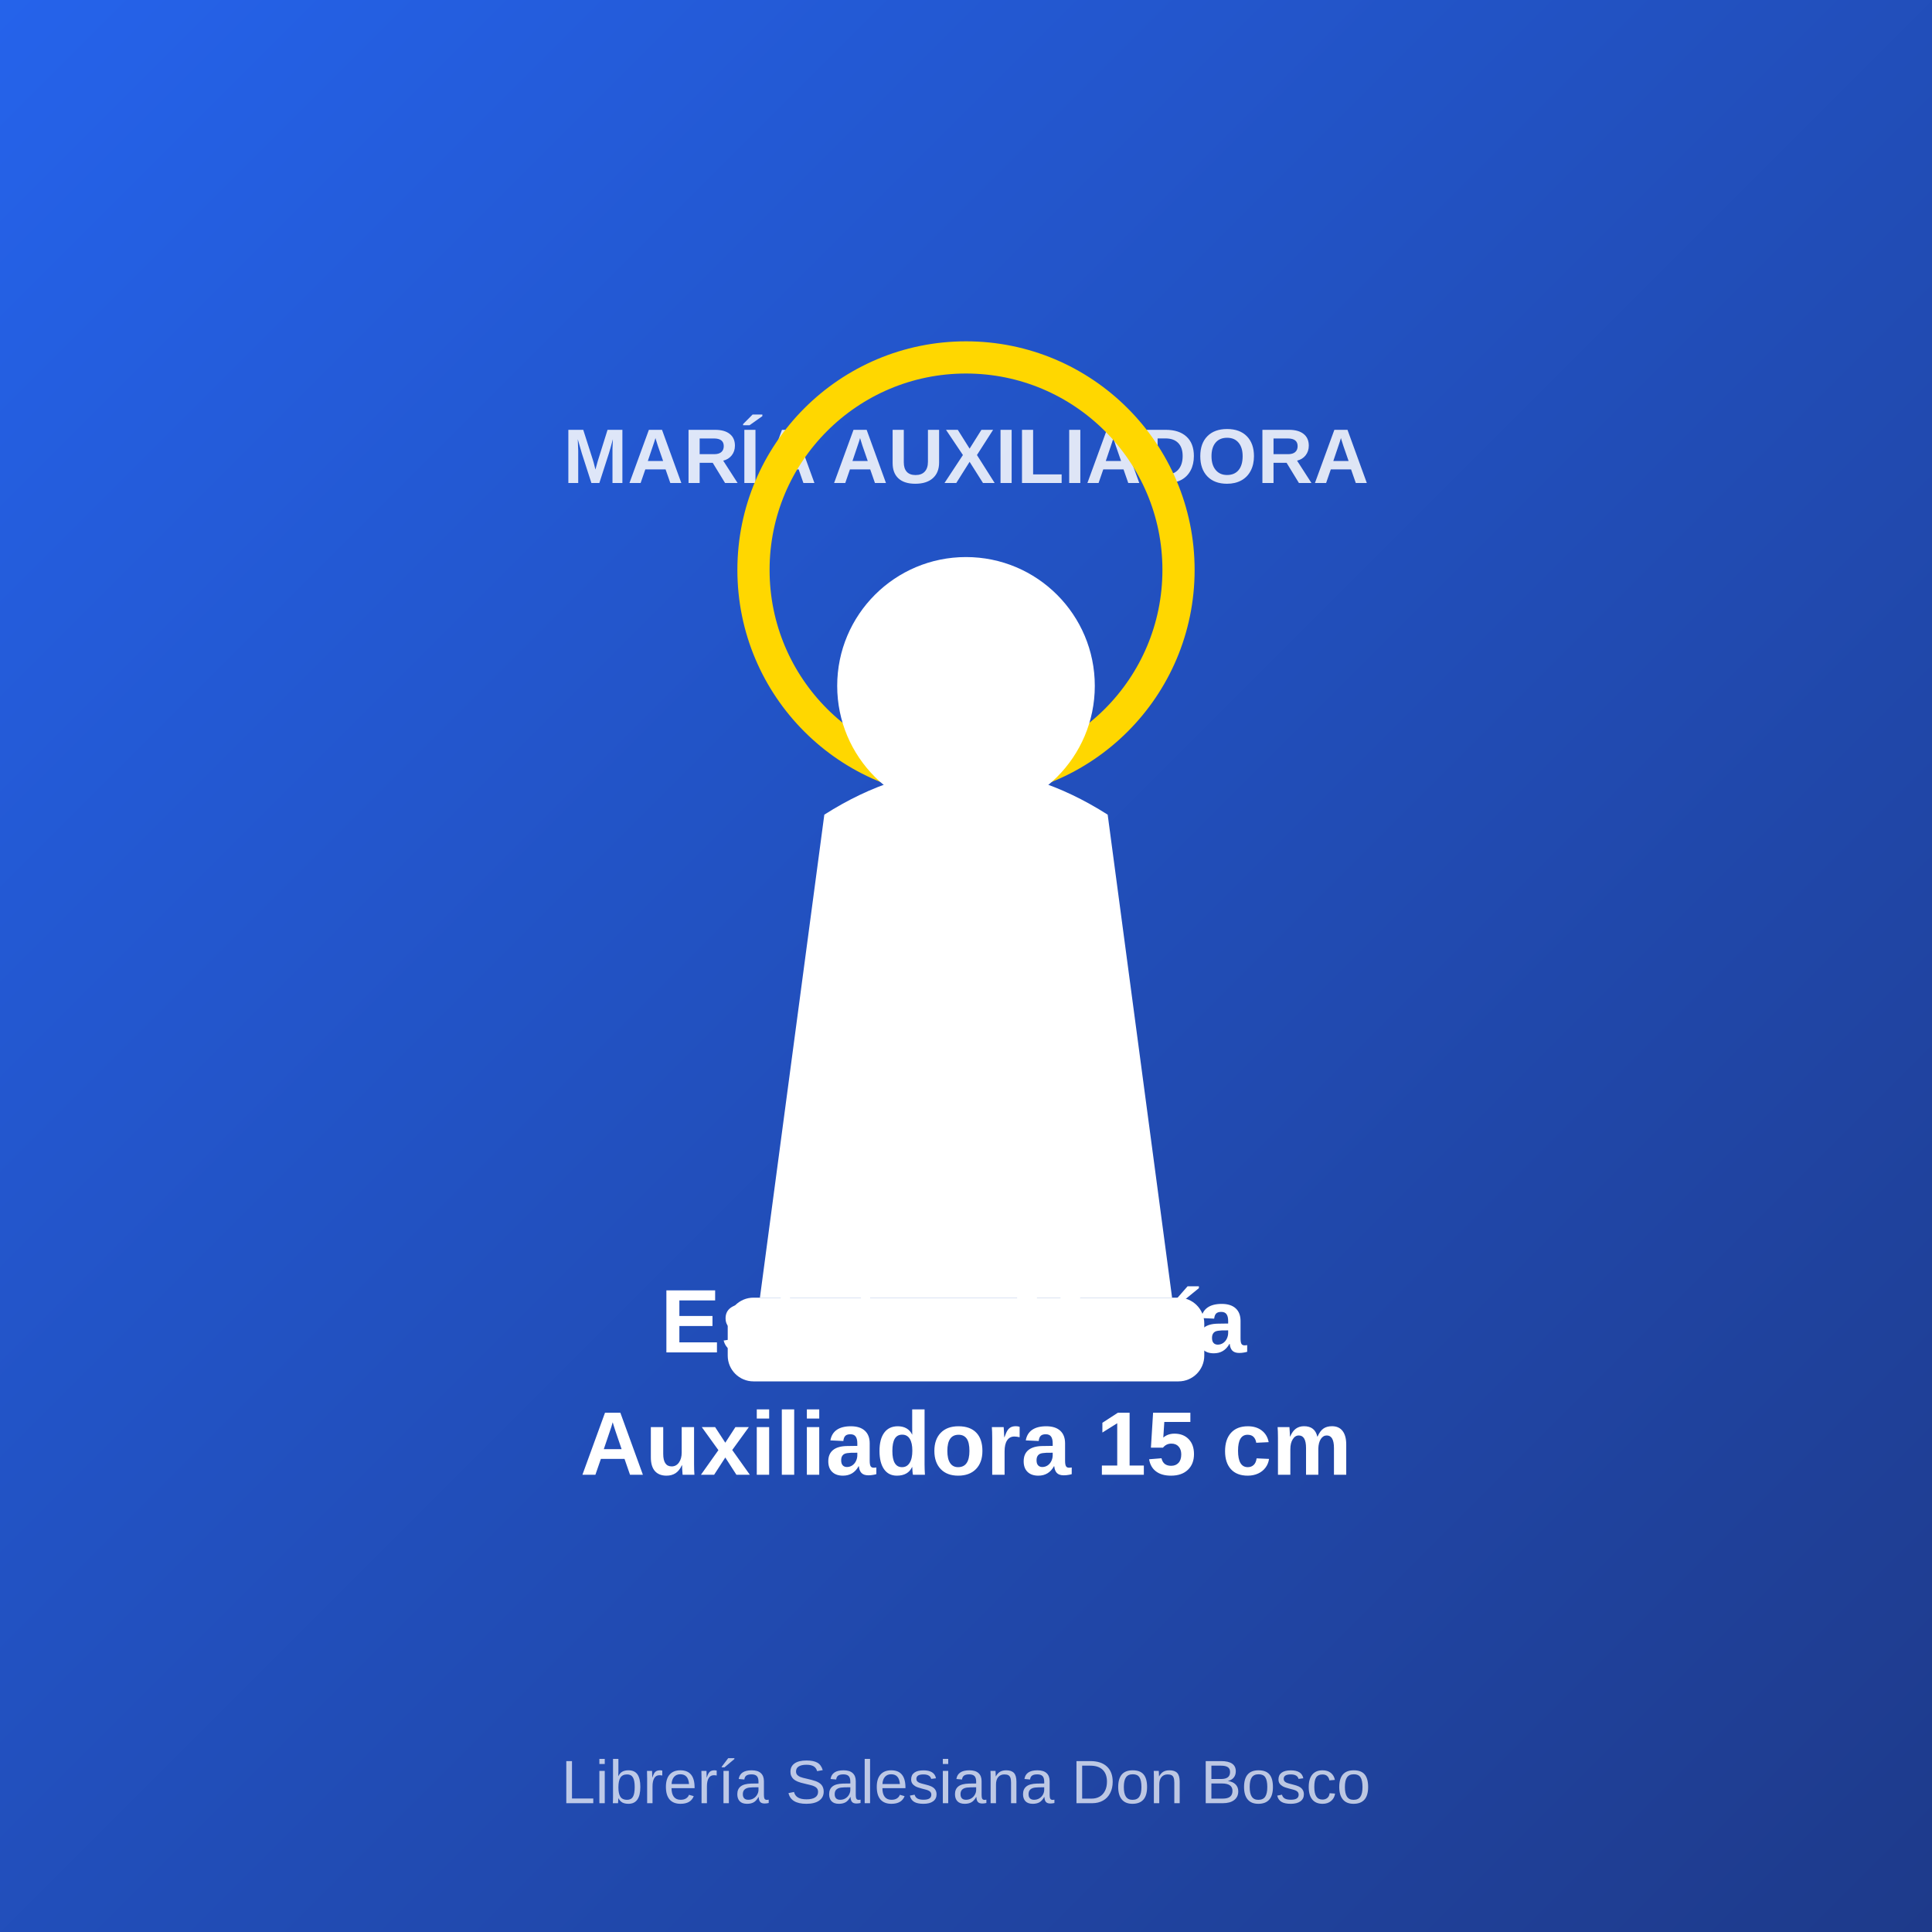
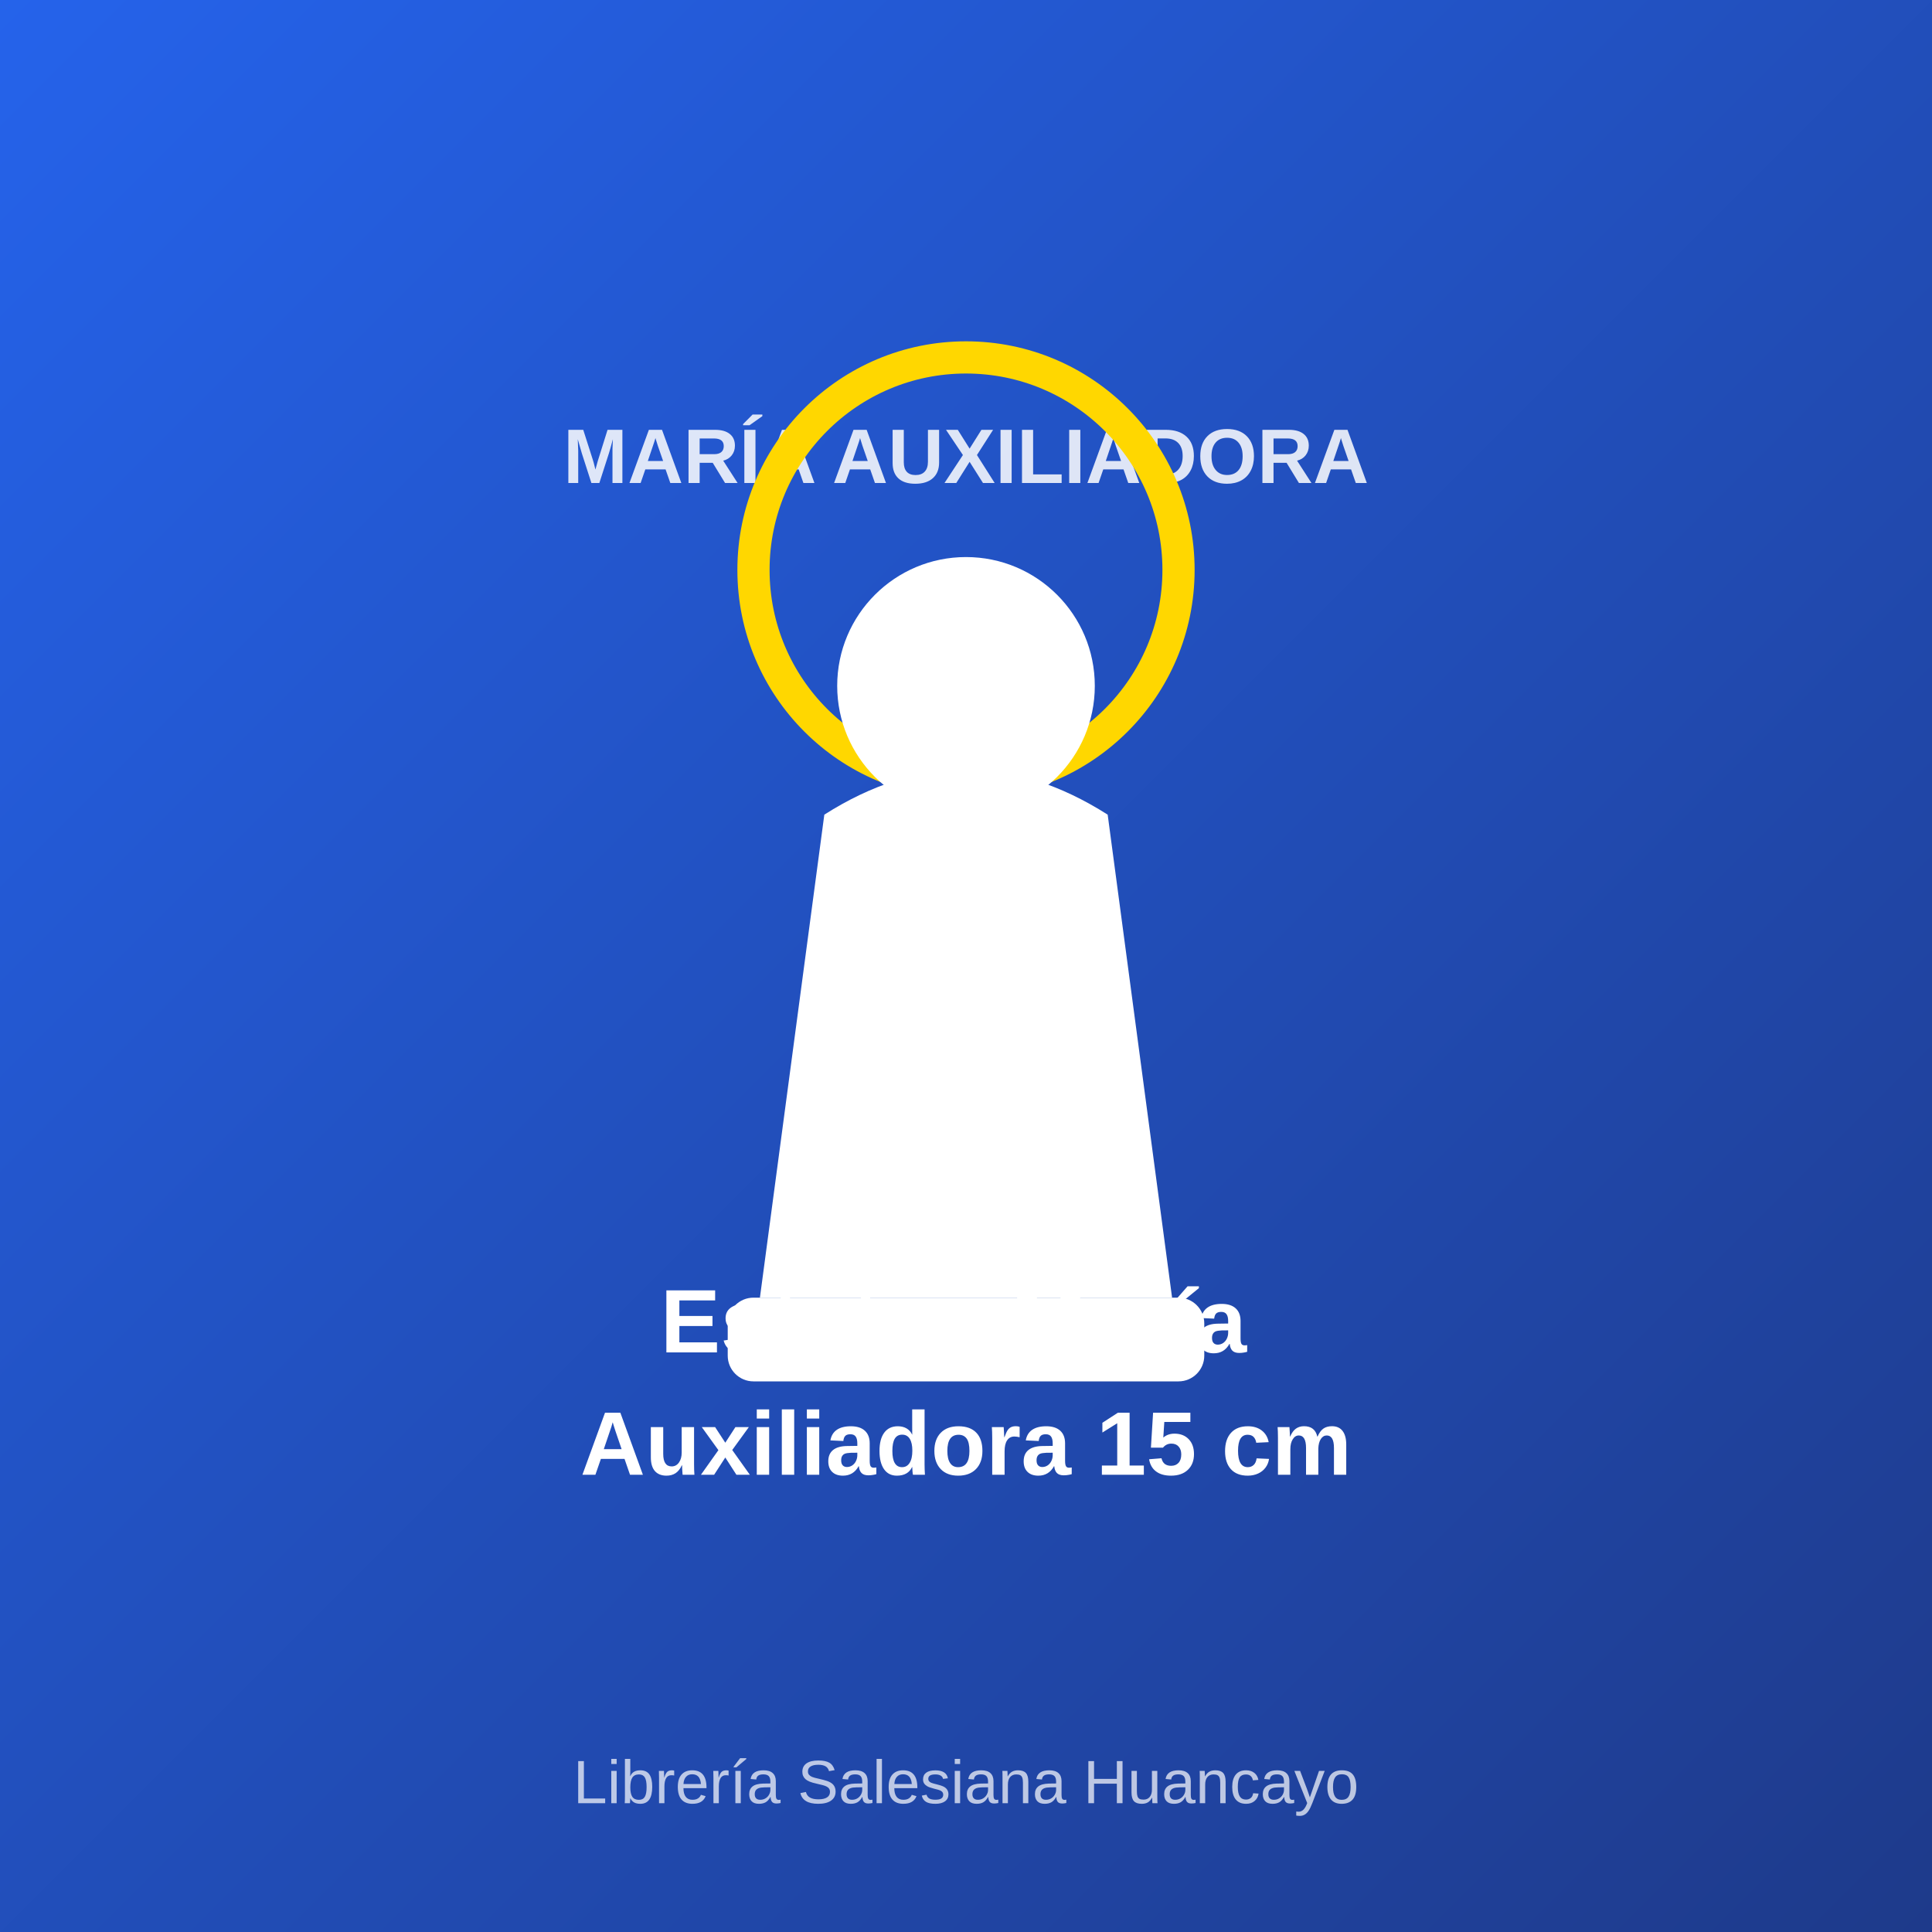
<svg xmlns="http://www.w3.org/2000/svg" width="600" height="600" viewBox="0 0 600 600">
  <defs>
    <linearGradient id="g" x1="0" y1="0" x2="1" y2="1">
      <stop offset="0" stop-color="#2563EB" />
      <stop offset="1" stop-color="#1E3A8A" />
    </linearGradient>
  </defs>
  <rect width="600" height="600" fill="url(#g)" />
  <text x="300" y="150" text-anchor="middle" font-family="Segoe UI, Arial, sans-serif" font-size="24" font-weight="700" fill="#ffffff" opacity="0.85">MARÍA AUXILIADORA</text>
  <g transform="translate(300,255)" fill="#ffffff">
    <circle cx="0" cy="-78" r="66" fill="none" stroke="#FFD700" stroke-width="10" />
    <circle cx="0" cy="-42" r="40" />
    <path d="M-64,148 L-44,-2 Q0,-30 44,-2 L64,148 Z" />
    <rect x="-74" y="148" width="148" height="26" rx="8" />
  </g>
  <text x="300" y="420" text-anchor="middle" font-family="Segoe UI, Arial, sans-serif" font-size="28" font-weight="600" fill="#ffffff">
    <tspan x="300" dy="0">Estatua María</tspan>
    <tspan x="300" dy="38">Auxiliadora 15 cm</tspan>
  </text>
-   <text x="300" y="560" text-anchor="middle" font-family="Segoe UI, Arial, sans-serif" font-size="19" fill="#ffffff" opacity="0.7">Librería Salesiana Don Bosco</text>
+   <text x="300" y="560" text-anchor="middle" font-family="Segoe UI, Arial, sans-serif" font-size="19" fill="#ffffff" opacity="0.7">Librería Salesiana Huancayo</text>
</svg>
